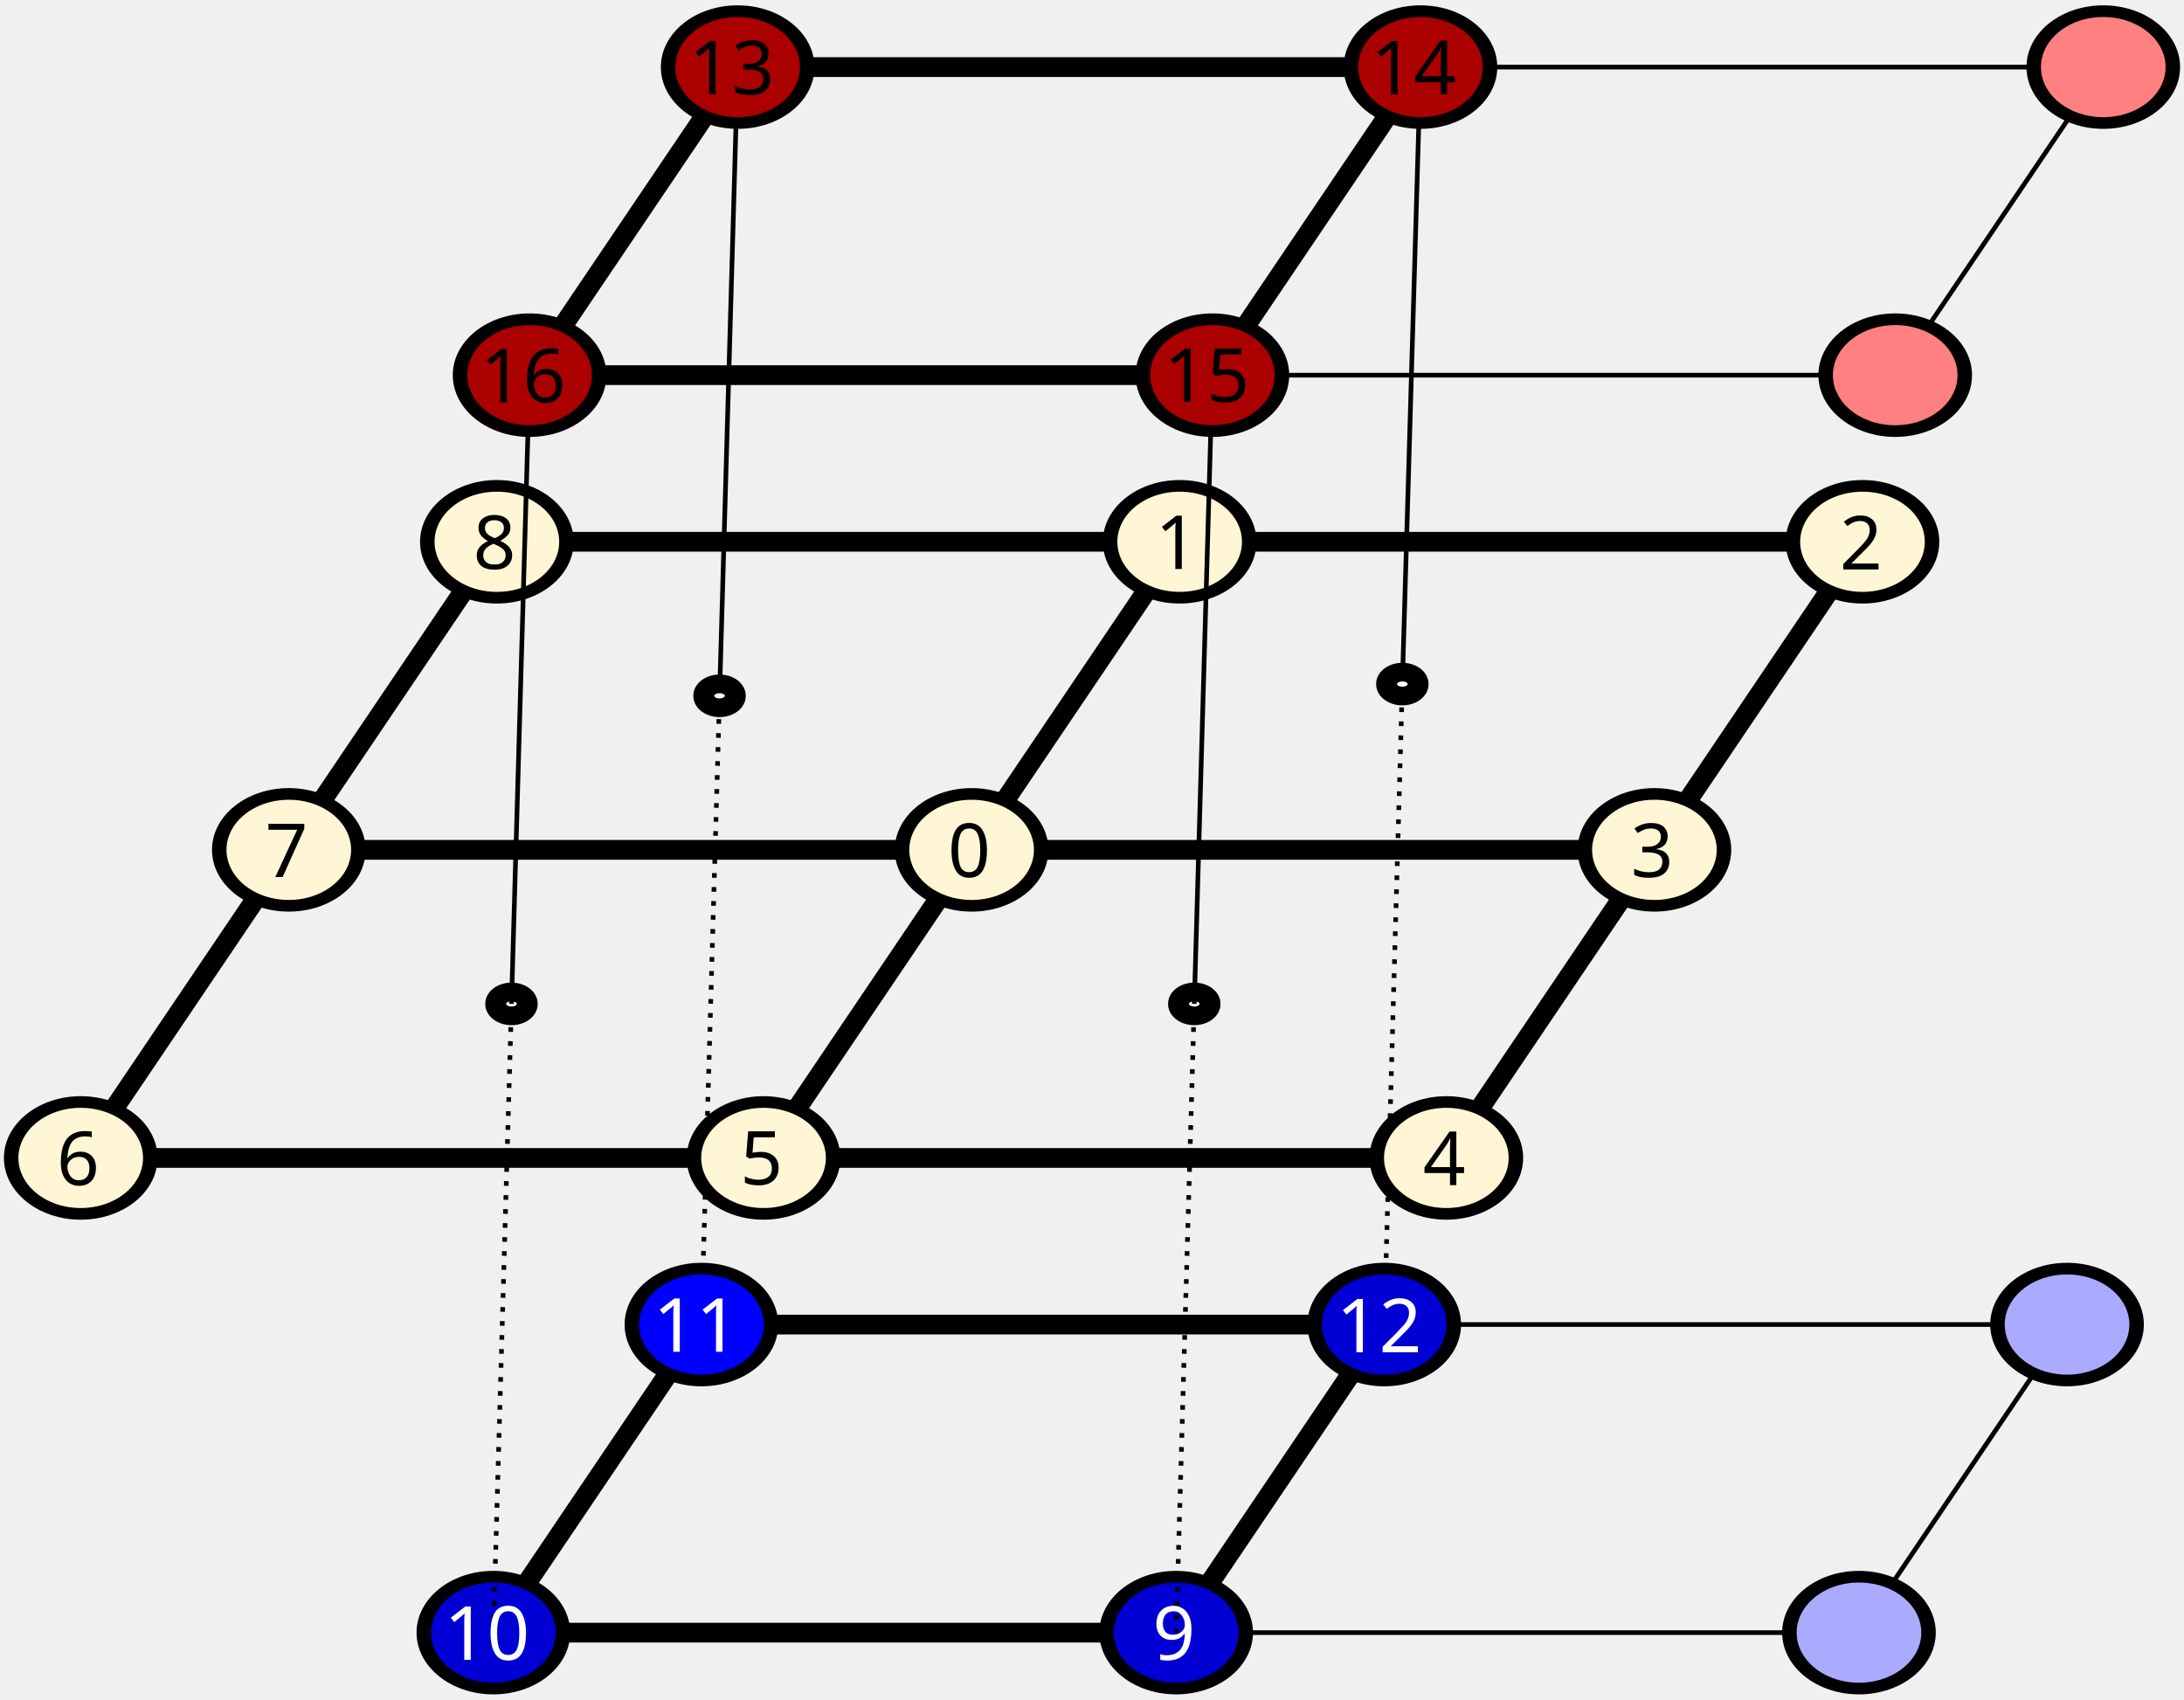
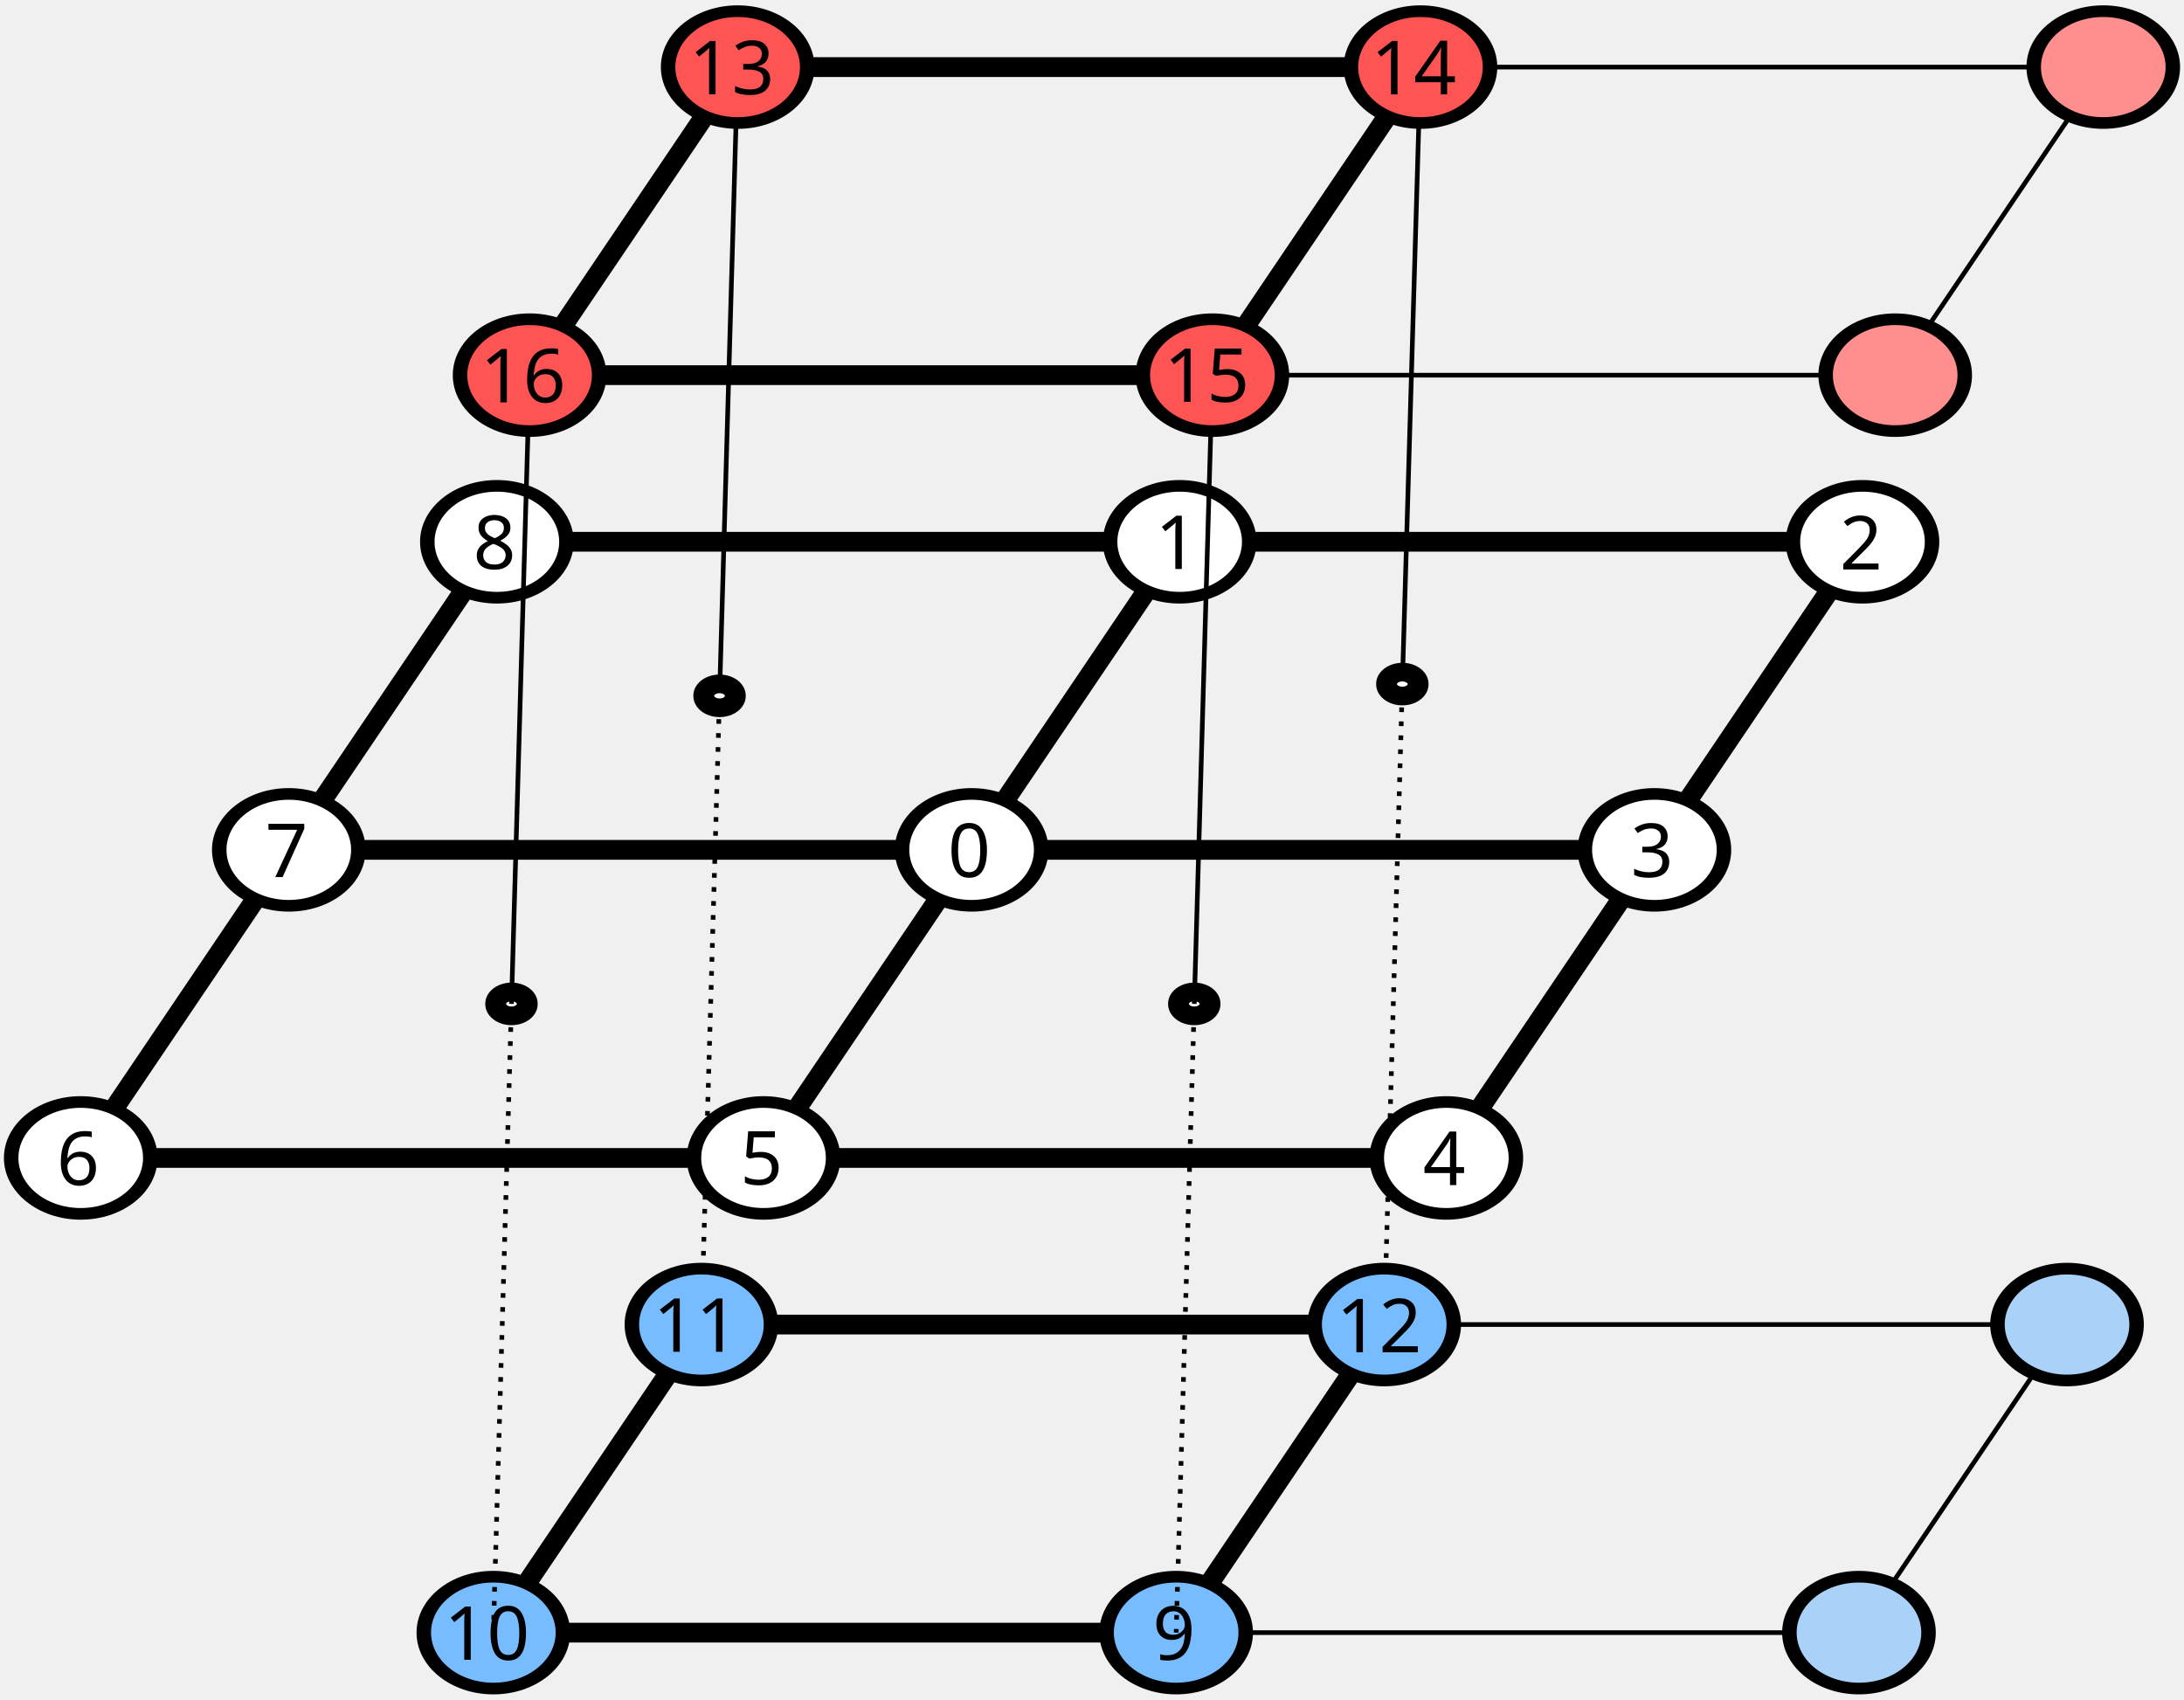
<svg xmlns="http://www.w3.org/2000/svg" width="467.987" height="364.22" id="svg2" version="1.1">
  <defs id="defs4" />
  <path style="fill:none;stroke:#000000;stroke-width:1;stroke-linecap:butt;stroke-linejoin:miter;stroke-miterlimit:4;stroke-opacity:1;stroke-dasharray:1, 2;stroke-dashoffset:10" d="m 154.183,149.103 -3.882,134.726" id="path6512" />
  <path style="fill:none;stroke:#000000;stroke-width:1;stroke-linecap:butt;stroke-linejoin:miter;stroke-miterlimit:4;stroke-opacity:1;stroke-dasharray:1, 2;stroke-dashoffset:10" d="M 300.495,146.587 296.612,283.829" id="path6522" />
  <path style="fill:none;stroke:#000000;stroke-width:1px;stroke-linecap:butt;stroke-linejoin:miter;stroke-opacity:1" d="M 304.377,14.377 300.495,146.587" id="path6520" />
  <path style="fill:none;stroke:#000000;stroke-width:1px;stroke-linecap:butt;stroke-linejoin:miter;stroke-opacity:1" d="M 158.065,14.377 154.183,149.103" id="path6510" />
  <path style="fill:none;stroke:#000000;stroke-width:1px;stroke-linecap:butt;stroke-linejoin:miter;stroke-opacity:1" d="m 296.612,283.829 146.312,0 0,0 -44.585,66.015 -146.312,0" id="path6458" />
  <path style="fill:none;stroke:#000000;stroke-width:1px;stroke-linecap:butt;stroke-linejoin:miter;stroke-opacity:1" d="m 304.377,14.377 146.312,0 -44.585,66.015 -146.312,0" id="path6456" />
  <path style="fill:none;stroke:#000000;stroke-width:1.058px;stroke-linecap:butt;stroke-linejoin:miter;stroke-opacity:1" d="m 17.298,249.029 c 0,0 0,0 0,0 z" id="path5407" />
  <path style="fill:none;stroke:#000000;stroke-width:4.232;stroke-linecap:butt;stroke-linejoin:miter;stroke-miterlimit:4;stroke-opacity:1;stroke-dasharray:none" d="m 158.065,14.376 146.312,0 -44.585,66.015 -146.312,0 z" id="path6351" />
  <path style="fill:none;stroke:#000000;stroke-width:4.232;stroke-linecap:butt;stroke-linejoin:miter;stroke-miterlimit:4;stroke-opacity:1;stroke-dasharray:none" d="M 252.78,116.095 208.195,182.11 163.61,248.125" id="path6355" />
  <path style="fill:none;stroke:#000000;stroke-width:4.232;stroke-linecap:butt;stroke-linejoin:miter;stroke-miterlimit:4;stroke-opacity:1;stroke-dasharray:none" d="m 61.884,182.11 146.312,0 146.312,0" id="path6357" />
  <path style="fill:none;stroke:#000000;stroke-width:4.232;stroke-linecap:butt;stroke-linejoin:miter;stroke-miterlimit:4;stroke-opacity:1;stroke-dasharray:none" d="m 150.301,283.829 146.311,0 -44.585,66.015 -146.311,0 z" id="path6359" />
  <path style="fill:#ffffff;fill-opacity:1;stroke:#000000;stroke-width:4;stroke-linejoin:round;stroke-miterlimit:4;stroke-opacity:1;stroke-dasharray:none;stroke-dashoffset:0" id="path6361" d="m 103.641,189.527 a 3.019,2.516 0 1 1 -6.037,0 3.019,2.516 0 1 1 6.037,0 z" transform="matrix(1.119514,0,0,1,143.2617,25.59072)" />
  <path transform="matrix(1.119514,0,0,1,41.53524,-40.42413)" style="fill:#ffffff;fill-opacity:1;stroke:#000000;stroke-width:4;stroke-linejoin:round;stroke-miterlimit:4;stroke-opacity:1;stroke-dasharray:none;stroke-dashoffset:0" id="path6361-0" d="m 103.641,189.527 a 3.019,2.516 0 1 1 -6.037,0 3.019,2.516 0 1 1 6.037,0 z" />
  <path transform="matrix(1.119514,0,0,1,-3.049814,25.59072)" style="fill:#ffffff;fill-opacity:1;stroke:#000000;stroke-width:4;stroke-linejoin:round;stroke-miterlimit:4;stroke-opacity:1;stroke-dasharray:none;stroke-dashoffset:0" id="path6361-2" d="m 103.641,189.527 a 3.019,2.516 0 1 1 -6.037,0 3.019,2.516 0 1 1 6.037,0 z" />
  <path transform="matrix(1.119514,0,0,1,187.8467,-42.93968)" style="fill:#ffffff;fill-opacity:1;stroke:#000000;stroke-width:4;stroke-linejoin:round;stroke-miterlimit:4;stroke-opacity:1;stroke-dasharray:none;stroke-dashoffset:0" id="path6361-5" d="m 103.641,189.527 a 3.019,2.516 0 1 1 -6.037,0 3.019,2.516 0 1 1 6.037,0 z" />
  <path style="fill:none;stroke:#000000;stroke-width:4.232;stroke-linecap:butt;stroke-linejoin:miter;stroke-miterlimit:4;stroke-opacity:1;stroke-dasharray:none" d="m 106.469,116.095 146.311,0 0,0 146.312,0 -44.585,66.015 -44.585,66.015 -146.312,0 -146.312,0 44.585,-66.015 z" id="path6353" />
-   <path style="fill:#fff6d5;fill-opacity:1;stroke:#000000;stroke-width:2;stroke-linejoin:round;stroke-miterlimit:4;stroke-opacity:1;stroke-dasharray:none;stroke-dashoffset:0" id="path6109" d="m 489.924,79.08 a 9.596,9.596 0 1 1 -19.193,0 9.596,9.596 0 1 1 19.193,0 z" transform="matrix(1.553255,0,0,1.248773,-639.6025,17.34198)" />
-   <path transform="matrix(1.553255,0,0,1.248773,-493.291,17.34198)" style="fill:#fff6d5;fill-opacity:1;stroke:#000000;stroke-width:2;stroke-linejoin:round;stroke-miterlimit:4;stroke-opacity:1;stroke-dasharray:none;stroke-dashoffset:0" id="path6109-9" d="m 489.924,79.08 a 9.596,9.596 0 1 1 -19.193,0 9.596,9.596 0 1 1 19.193,0 z" />
-   <path transform="matrix(1.553255,0,0,1.248773,-346.9795,17.34198)" style="fill:#fff6d5;fill-opacity:1;stroke:#000000;stroke-width:2;stroke-linejoin:round;stroke-miterlimit:4;stroke-opacity:1;stroke-dasharray:none;stroke-dashoffset:0" id="path6109-6" d="m 489.924,79.08 a 9.596,9.596 0 1 1 -19.193,0 9.596,9.596 0 1 1 19.193,0 z" />
-   <path style="fill:#fff6d5;fill-opacity:1;stroke:#000000;stroke-width:2;stroke-linejoin:round;stroke-miterlimit:4;stroke-opacity:1;stroke-dasharray:none;stroke-dashoffset:0" id="path6109-2" d="m 489.924,79.08 a 9.596,9.596 0 1 1 -19.193,0 9.596,9.596 0 1 1 19.193,0 z" transform="matrix(1.553255,0,0,1.248773,-684.1876,83.35682)" />
-   <path transform="matrix(1.553255,0,0,1.248773,-537.8761,83.35682)" style="fill:#fff6d5;fill-opacity:1;stroke:#000000;stroke-width:2;stroke-linejoin:round;stroke-miterlimit:4;stroke-opacity:1;stroke-dasharray:none;stroke-dashoffset:0" id="path6109-9-7" d="m 489.924,79.08 a 9.596,9.596 0 1 1 -19.193,0 9.596,9.596 0 1 1 19.193,0 z" />
-   <path transform="matrix(1.553255,0,0,1.248773,-391.5646,83.35682)" style="fill:#fff6d5;fill-opacity:1;stroke:#000000;stroke-width:2;stroke-linejoin:round;stroke-miterlimit:4;stroke-opacity:1;stroke-dasharray:none;stroke-dashoffset:0" id="path6109-6-1" d="m 489.924,79.08 a 9.596,9.596 0 1 1 -19.193,0 9.596,9.596 0 1 1 19.193,0 z" />
-   <path style="fill:#fff6d5;fill-opacity:1;stroke:#000000;stroke-width:2;stroke-linejoin:round;stroke-miterlimit:4;stroke-opacity:1;stroke-dasharray:none;stroke-dashoffset:0" id="path6109-4" d="m 489.924,79.08 a 9.596,9.596 0 1 1 -19.193,0 9.596,9.596 0 1 1 19.193,0 z" transform="matrix(1.553255,0,0,1.248773,-728.7727,149.3717)" />
-   <path transform="matrix(1.553255,0,0,1.248773,-582.4611,149.3717)" style="fill:#fff6d5;fill-opacity:1;stroke:#000000;stroke-width:2;stroke-linejoin:round;stroke-miterlimit:4;stroke-opacity:1;stroke-dasharray:none;stroke-dashoffset:0" id="path6109-9-4" d="m 489.924,79.08 a 9.596,9.596 0 1 1 -19.193,0 9.596,9.596 0 1 1 19.193,0 z" />
-   <path transform="matrix(1.553255,0,0,1.248773,-436.1496,149.3717)" style="fill:#fff6d5;fill-opacity:1;stroke:#000000;stroke-width:2;stroke-linejoin:round;stroke-miterlimit:4;stroke-opacity:1;stroke-dasharray:none;stroke-dashoffset:0" id="path6109-6-4" d="m 489.924,79.08 a 9.596,9.596 0 1 1 -19.193,0 9.596,9.596 0 1 1 19.193,0 z" />
-   <path style="fill:#aa0000;fill-opacity:1;stroke:#000000;stroke-width:2;stroke-linejoin:round;stroke-miterlimit:4;stroke-opacity:1;stroke-dasharray:none;stroke-dashoffset:0" id="path6109-0" d="m 489.924,79.08 a 9.596,9.596 0 1 1 -19.193,0 9.596,9.596 0 1 1 19.193,0 z" transform="matrix(1.553255,0,0,1.248773,-588.0056,-84.37674)" />
-   <path transform="matrix(1.553255,0,0,1.248773,-441.6941,-84.37674)" style="fill:#aa0000;fill-opacity:1;stroke:#000000;stroke-width:2;stroke-linejoin:round;stroke-miterlimit:4;stroke-opacity:1;stroke-dasharray:none;stroke-dashoffset:0" id="path6109-9-8" d="m 489.924,79.08 a 9.596,9.596 0 1 1 -19.193,0 9.596,9.596 0 1 1 19.193,0 z" />
-   <path transform="matrix(1.553255,0,0,1.248773,-295.3826,-84.37674)" style="fill:#ff8080;fill-opacity:1;stroke:#000000;stroke-width:2;stroke-linejoin:round;stroke-miterlimit:4;stroke-opacity:1;stroke-dasharray:none;stroke-dashoffset:0" id="path6109-6-5" d="m 489.924,79.08 a 9.596,9.596 0 1 1 -19.193,0 9.596,9.596 0 1 1 19.193,0 z" />
-   <path transform="matrix(1.553255,0,0,1.248773,-339.9676,-18.36189)" style="fill:#ff8080;fill-opacity:1;stroke:#000000;stroke-width:2;stroke-linejoin:round;stroke-miterlimit:4;stroke-opacity:1;stroke-dasharray:none;stroke-dashoffset:0" id="path6109-6-1-2" d="m 489.924,79.08 a 9.596,9.596 0 1 1 -19.193,0 9.596,9.596 0 1 1 19.193,0 z" />
-   <path style="fill:#0000ff;fill-opacity:1;stroke:#000000;stroke-width:2;stroke-linejoin:round;stroke-miterlimit:4;stroke-opacity:1;stroke-dasharray:none;stroke-dashoffset:0" id="path6109-0-8" d="m 489.924,79.08 a 9.596,9.596 0 1 1 -19.193,0 9.596,9.596 0 1 1 19.193,0 z" transform="matrix(1.553255,0,0,1.248773,-595.7702,185.0756)" />
-   <path transform="matrix(1.553255,0,0,1.248773,-449.4587,185.0756)" style="fill:#0000d4;fill-opacity:1;stroke:#000000;stroke-width:2;stroke-linejoin:round;stroke-miterlimit:4;stroke-opacity:1;stroke-dasharray:none;stroke-dashoffset:0" id="path6109-9-8-5" d="m 489.924,79.08 a 9.596,9.596 0 1 1 -19.193,0 9.596,9.596 0 1 1 19.193,0 z" />
-   <path transform="matrix(1.553255,0,0,1.248773,-303.1472,185.0756)" style="fill:#aaaaff;fill-opacity:1;stroke:#000000;stroke-width:2;stroke-linejoin:round;stroke-miterlimit:4;stroke-opacity:1;stroke-dasharray:none;stroke-dashoffset:0" id="path6109-6-5-6" d="m 489.924,79.08 a 9.596,9.596 0 1 1 -19.193,0 9.596,9.596 0 1 1 19.193,0 z" />
-   <path style="fill:#0000d4;fill-opacity:1;stroke:#000000;stroke-width:2;stroke-linejoin:round;stroke-miterlimit:4;stroke-opacity:1;stroke-dasharray:none;stroke-dashoffset:0" id="path6109-2-9-8" d="m 489.924,79.08 a 9.596,9.596 0 1 1 -19.193,0 9.596,9.596 0 1 1 19.193,0 z" transform="matrix(1.553255,0,0,1.248773,-640.3553,251.0905)" />
-   <path transform="matrix(1.553255,0,0,1.248773,-494.0437,251.0905)" style="fill:#0000d4;fill-opacity:1;stroke:#000000;stroke-width:2;stroke-linejoin:round;stroke-miterlimit:4;stroke-opacity:1;stroke-dasharray:none;stroke-dashoffset:0" id="path6109-9-7-8-6" d="m 489.924,79.08 a 9.596,9.596 0 1 1 -19.193,0 9.596,9.596 0 1 1 19.193,0 z" />
-   <path transform="matrix(1.553255,0,0,1.248773,-347.7322,251.0905)" style="fill:#aaaaff;fill-opacity:1;stroke:#000000;stroke-width:2;stroke-linejoin:round;stroke-miterlimit:4;stroke-opacity:1;stroke-dasharray:none;stroke-dashoffset:0" id="path6109-6-1-2-6" d="m 489.924,79.08 a 9.596,9.596 0 1 1 -19.193,0 9.596,9.596 0 1 1 19.193,0 z" />
+   <path style="fill:#ffffff;fill-opacity:1;stroke:#000000;stroke-width:2;stroke-linejoin:round;stroke-miterlimit:4;stroke-opacity:1;stroke-dasharray:none;stroke-dashoffset:0" id="path6109" d="m 489.924,79.08 a 9.596,9.596 0 1 1 -19.193,0 9.596,9.596 0 1 1 19.193,0 z" transform="matrix(1.553255,0,0,1.248773,-639.6025,17.34198)" />
+   <path transform="matrix(1.553255,0,0,1.248773,-493.291,17.34198)" style="fill:#ffffff;fill-opacity:1;stroke:#000000;stroke-width:2;stroke-linejoin:round;stroke-miterlimit:4;stroke-opacity:1;stroke-dasharray:none;stroke-dashoffset:0" id="path6109-9" d="m 489.924,79.08 a 9.596,9.596 0 1 1 -19.193,0 9.596,9.596 0 1 1 19.193,0 z" />
+   <path transform="matrix(1.553255,0,0,1.248773,-346.9795,17.34198)" style="fill:#ffffff;fill-opacity:1;stroke:#000000;stroke-width:2;stroke-linejoin:round;stroke-miterlimit:4;stroke-opacity:1;stroke-dasharray:none;stroke-dashoffset:0" id="path6109-6" d="m 489.924,79.08 a 9.596,9.596 0 1 1 -19.193,0 9.596,9.596 0 1 1 19.193,0 z" />
+   <path style="fill:#ffffff;fill-opacity:1;stroke:#000000;stroke-width:2;stroke-linejoin:round;stroke-miterlimit:4;stroke-opacity:1;stroke-dasharray:none;stroke-dashoffset:0" id="path6109-2" d="m 489.924,79.08 a 9.596,9.596 0 1 1 -19.193,0 9.596,9.596 0 1 1 19.193,0 z" transform="matrix(1.553255,0,0,1.248773,-684.1876,83.35682)" />
+   <path transform="matrix(1.553255,0,0,1.248773,-537.8761,83.35682)" style="fill:#ffffff;fill-opacity:1;stroke:#000000;stroke-width:2;stroke-linejoin:round;stroke-miterlimit:4;stroke-opacity:1;stroke-dasharray:none;stroke-dashoffset:0" id="path6109-9-7" d="m 489.924,79.08 a 9.596,9.596 0 1 1 -19.193,0 9.596,9.596 0 1 1 19.193,0 z" />
+   <path transform="matrix(1.553255,0,0,1.248773,-391.5646,83.35682)" style="fill:#ffffff;fill-opacity:1;stroke:#000000;stroke-width:2;stroke-linejoin:round;stroke-miterlimit:4;stroke-opacity:1;stroke-dasharray:none;stroke-dashoffset:0" id="path6109-6-1" d="m 489.924,79.08 a 9.596,9.596 0 1 1 -19.193,0 9.596,9.596 0 1 1 19.193,0 z" />
+   <path style="fill:#ffffff;fill-opacity:1;stroke:#000000;stroke-width:2;stroke-linejoin:round;stroke-miterlimit:4;stroke-opacity:1;stroke-dasharray:none;stroke-dashoffset:0" id="path6109-4" d="m 489.924,79.08 a 9.596,9.596 0 1 1 -19.193,0 9.596,9.596 0 1 1 19.193,0 z" transform="matrix(1.553255,0,0,1.248773,-728.7727,149.3717)" />
+   <path transform="matrix(1.553255,0,0,1.248773,-582.4611,149.3717)" style="fill:#ffffff;fill-opacity:1;stroke:#000000;stroke-width:2;stroke-linejoin:round;stroke-miterlimit:4;stroke-opacity:1;stroke-dasharray:none;stroke-dashoffset:0" id="path6109-9-4" d="m 489.924,79.08 a 9.596,9.596 0 1 1 -19.193,0 9.596,9.596 0 1 1 19.193,0 z" />
+   <path transform="matrix(1.553255,0,0,1.248773,-436.1496,149.3717)" style="fill:#ffffff;fill-opacity:1;stroke:#000000;stroke-width:2;stroke-linejoin:round;stroke-miterlimit:4;stroke-opacity:1;stroke-dasharray:none;stroke-dashoffset:0" id="path6109-6-4" d="m 489.924,79.08 a 9.596,9.596 0 1 1 -19.193,0 9.596,9.596 0 1 1 19.193,0 z" />
+   <path style="fill:#ff5454;fill-opacity:1;stroke:#000000;stroke-width:2;stroke-linejoin:round;stroke-miterlimit:4;stroke-opacity:1;stroke-dasharray:none;stroke-dashoffset:0" id="path6109-0" d="m 489.924,79.08 a 9.596,9.596 0 1 1 -19.193,0 9.596,9.596 0 1 1 19.193,0 z" transform="matrix(1.553255,0,0,1.248773,-588.0056,-84.37674)" />
+   <path transform="matrix(1.553255,0,0,1.248773,-441.6941,-84.37674)" style="fill:#ff5454;fill-opacity:1;stroke:#000000;stroke-width:2;stroke-linejoin:round;stroke-miterlimit:4;stroke-opacity:1;stroke-dasharray:none;stroke-dashoffset:0" id="path6109-9-8" d="m 489.924,79.08 a 9.596,9.596 0 1 1 -19.193,0 9.596,9.596 0 1 1 19.193,0 z" />
+   <path transform="matrix(1.553255,0,0,1.248773,-295.3826,-84.37674)" style="fill:#ff8f8f;fill-opacity:1;stroke:#000000;stroke-width:2;stroke-linejoin:round;stroke-miterlimit:4;stroke-opacity:1;stroke-dasharray:none;stroke-dashoffset:0" id="path6109-6-5" d="m 489.924,79.08 a 9.596,9.596 0 1 1 -19.193,0 9.596,9.596 0 1 1 19.193,0 z" />
+   <path transform="matrix(1.553255,0,0,1.248773,-339.9676,-18.36189)" style="fill:#ff8f8f;fill-opacity:1;stroke:#000000;stroke-width:2;stroke-linejoin:round;stroke-miterlimit:4;stroke-opacity:1;stroke-dasharray:none;stroke-dashoffset:0" id="path6109-6-1-2" d="m 489.924,79.08 a 9.596,9.596 0 1 1 -19.193,0 9.596,9.596 0 1 1 19.193,0 z" />
+   <path style="fill:#77bcff;fill-opacity:1;stroke:#000000;stroke-width:2;stroke-linejoin:round;stroke-miterlimit:4;stroke-opacity:1;stroke-dasharray:none;stroke-dashoffset:0" id="path6109-0-8" d="m 489.924,79.08 a 9.596,9.596 0 1 1 -19.193,0 9.596,9.596 0 1 1 19.193,0 z" transform="matrix(1.553255,0,0,1.248773,-595.7702,185.0756)" />
+   <path transform="matrix(1.553255,0,0,1.248773,-449.4587,185.0756)" style="fill:#77bcff;fill-opacity:1;stroke:#000000;stroke-width:2;stroke-linejoin:round;stroke-miterlimit:4;stroke-opacity:1;stroke-dasharray:none;stroke-dashoffset:0" id="path6109-9-8-5" d="m 489.924,79.08 a 9.596,9.596 0 1 1 -19.193,0 9.596,9.596 0 1 1 19.193,0 z" />
+   <path transform="matrix(1.553255,0,0,1.248773,-303.1472,185.0756)" style="fill:#aad1f7;fill-opacity:1;stroke:#000000;stroke-width:2;stroke-linejoin:round;stroke-miterlimit:4;stroke-opacity:1;stroke-dasharray:none;stroke-dashoffset:0" id="path6109-6-5-6" d="m 489.924,79.08 a 9.596,9.596 0 1 1 -19.193,0 9.596,9.596 0 1 1 19.193,0 z" />
+   <path style="fill:#77bcff;fill-opacity:1;stroke:#000000;stroke-width:2;stroke-linejoin:round;stroke-miterlimit:4;stroke-opacity:1;stroke-dasharray:none;stroke-dashoffset:0" id="path6109-2-9-8" d="m 489.924,79.08 a 9.596,9.596 0 1 1 -19.193,0 9.596,9.596 0 1 1 19.193,0 z" transform="matrix(1.553255,0,0,1.248773,-640.3553,251.0905)" />
+   <path transform="matrix(1.553255,0,0,1.248773,-494.0437,251.0905)" style="fill:#77bcff;fill-opacity:1;stroke:#000000;stroke-width:2;stroke-linejoin:round;stroke-miterlimit:4;stroke-opacity:1;stroke-dasharray:none;stroke-dashoffset:0" id="path6109-9-7-8-6" d="m 489.924,79.08 a 9.596,9.596 0 1 1 -19.193,0 9.596,9.596 0 1 1 19.193,0 z" />
+   <path transform="matrix(1.553255,0,0,1.248773,-347.7322,251.0905)" style="fill:#aad1f7;fill-opacity:1;stroke:#000000;stroke-width:2;stroke-linejoin:round;stroke-miterlimit:4;stroke-opacity:1;stroke-dasharray:none;stroke-dashoffset:0" id="path6109-6-1-2-6" d="m 489.924,79.08 a 9.596,9.596 0 1 1 -19.193,0 9.596,9.596 0 1 1 19.193,0 z" />
  <path style="fill:none;stroke:#000000;stroke-width:1px;stroke-linecap:butt;stroke-linejoin:miter;stroke-opacity:1" d="m 113.48,80.391 -3.882,134.726" id="path6500" />
  <path style="fill:none;stroke:#000000;stroke-width:1;stroke-linecap:butt;stroke-linejoin:miter;stroke-miterlimit:4;stroke-opacity:1;stroke-dasharray:1, 2;stroke-dashoffset:10" d="m 109.598,215.118 -3.882,134.726" id="path6508" />
  <path style="fill:none;stroke:#000000;stroke-width:1px;stroke-linecap:butt;stroke-linejoin:miter;stroke-opacity:1" d="M 259.792,80.391 255.91,215.118" id="path6514" />
  <path style="fill:none;stroke:#000000;stroke-width:1;stroke-linecap:butt;stroke-linejoin:miter;stroke-miterlimit:4;stroke-opacity:1;stroke-dasharray:1, 2;stroke-dashoffset:10" d="m 255.91,215.118 -3.882,134.726" id="path6516" />
-   <path style="fill:#aa0000;fill-opacity:1;stroke:#000000;stroke-width:2;stroke-linejoin:round;stroke-miterlimit:4;stroke-opacity:1;stroke-dasharray:none;stroke-dashoffset:0" id="path6109-2-9" d="m 489.924,79.08 a 9.596,9.596 0 1 1 -19.193,0 9.596,9.596 0 1 1 19.193,0 z" transform="matrix(1.553255,0,0,1.248773,-632.5907,-18.36189)" />
-   <path transform="matrix(1.553255,0,0,1.248773,-486.2792,-18.36189)" style="fill:#aa0000;fill-opacity:1;stroke:#000000;stroke-width:2;stroke-linejoin:round;stroke-miterlimit:4;stroke-opacity:1;stroke-dasharray:none;stroke-dashoffset:0" id="path6109-9-7-8" d="m 489.924,79.08 a 9.596,9.596 0 1 1 -19.193,0 9.596,9.596 0 1 1 19.193,0 z" />
+   <path style="fill:#ff5454;fill-opacity:1;stroke:#000000;stroke-width:2;stroke-linejoin:round;stroke-miterlimit:4;stroke-opacity:1;stroke-dasharray:none;stroke-dashoffset:0" id="path6109-2-9" d="m 489.924,79.08 a 9.596,9.596 0 1 1 -19.193,0 9.596,9.596 0 1 1 19.193,0 z" transform="matrix(1.553255,0,0,1.248773,-632.5907,-18.36189)" />
+   <path transform="matrix(1.553255,0,0,1.248773,-486.2792,-18.36189)" style="fill:#ff5454;fill-opacity:1;stroke:#000000;stroke-width:2;stroke-linejoin:round;stroke-miterlimit:4;stroke-opacity:1;stroke-dasharray:none;stroke-dashoffset:0" id="path6109-9-7-8" d="m 489.924,79.08 a 9.596,9.596 0 1 1 -19.193,0 9.596,9.596 0 1 1 19.193,0 z" />
  <text xml:space="preserve" style="font-size:16px;font-style:normal;font-weight:normal;line-height:125%;letter-spacing:0px;word-spacing:0px;fill:#000000;fill-opacity:1;stroke:none;font-family:Sans" x="203.109" y="187.934" id="text6524">
    <tspan id="tspan6526" x="203.109" y="187.934">0</tspan>
  </text>
  <text xml:space="preserve" style="font-size:16px;font-style:normal;font-weight:normal;line-height:125%;letter-spacing:0px;word-spacing:0px;fill:#000000;fill-opacity:1;stroke:none;font-family:Sans" x="247.55" y="121.927" id="text6528">
    <tspan id="tspan6530" x="247.55" y="121.927">1</tspan>
  </text>
  <text xml:space="preserve" style="font-size:16px;font-style:normal;font-weight:normal;line-height:125%;letter-spacing:0px;word-spacing:0px;fill:#000000;fill-opacity:1;stroke:none;font-family:Sans" x="394.217" y="122.033" id="text6532">
    <tspan id="tspan6534" x="394.217" y="122.033">2</tspan>
  </text>
  <text xml:space="preserve" style="font-size:16px;font-style:normal;font-weight:normal;line-height:125%;letter-spacing:0px;word-spacing:0px;fill:#000000;fill-opacity:1;stroke:none;font-family:Sans" x="349.448" y="187.934" id="text6536">
    <tspan id="tspan6538" x="349.448" y="187.934">3</tspan>
  </text>
  <text xml:space="preserve" style="font-size:16px;font-style:normal;font-weight:normal;line-height:125%;letter-spacing:0px;word-spacing:0px;fill:#000000;fill-opacity:1;stroke:none;font-family:Sans" x="304.89" y="253.957" id="text6540">
    <tspan id="tspan6542" x="304.89" y="253.957">4</tspan>
  </text>
  <text xml:space="preserve" style="font-size:16px;font-style:normal;font-weight:normal;line-height:125%;letter-spacing:0px;word-spacing:0px;fill:#000000;fill-opacity:1;stroke:none;font-family:Sans" x="158.602" y="253.844" id="text6544">
    <tspan id="tspan6546" x="158.602" y="253.844">5</tspan>
  </text>
  <text xml:space="preserve" style="font-size:16px;font-style:normal;font-weight:normal;line-height:125%;letter-spacing:0px;word-spacing:0px;fill:#000000;fill-opacity:1;stroke:none;font-family:Sans" x="12.154" y="253.949" id="text6548">
    <tspan id="tspan6550" x="12.154" y="253.949">6</tspan>
  </text>
  <text xml:space="preserve" style="font-size:16px;font-style:normal;font-weight:normal;line-height:125%;letter-spacing:0px;word-spacing:0px;fill:#000000;fill-opacity:1;stroke:none;font-family:Sans" x="56.821" y="187.942" id="text6552">
    <tspan id="tspan6554" x="56.821" y="187.942">7</tspan>
  </text>
  <text xml:space="preserve" style="font-size:16px;font-style:normal;font-weight:normal;line-height:125%;letter-spacing:0px;word-spacing:0px;fill:#000000;fill-opacity:1;stroke:none;font-family:Sans" x="101.383" y="121.919" id="text6556">
    <tspan id="tspan6558" x="101.383" y="121.919">8</tspan>
  </text>
  <text xml:space="preserve" style="font-size:16px;font-style:normal;font-weight:normal;line-height:125%;letter-spacing:0px;word-spacing:0px;fill:#000000;fill-opacity:1;stroke:none;font-family:Sans" x="147.644" y="20.201" id="text6560">
    <tspan id="tspan6562" x="147.644" y="20.201">13</tspan>
  </text>
  <text xml:space="preserve" style="font-size:16px;font-style:normal;font-weight:normal;line-height:125%;letter-spacing:0px;word-spacing:0px;fill:#000000;fill-opacity:1;stroke:none;font-family:Sans" x="293.764" y="20.209" id="text6564">
    <tspan id="tspan6566" x="293.764" y="20.209">14</tspan>
  </text>
  <text xml:space="preserve" style="font-size:16px;font-style:normal;font-weight:normal;line-height:125%;letter-spacing:0px;word-spacing:0px;fill:#000000;fill-opacity:1;stroke:none;font-family:Sans" x="249.429" y="86.11" id="text6568">
    <tspan id="tspan6570" x="249.429" y="86.11">15</tspan>
  </text>
  <text xml:space="preserve" style="font-size:16px;font-style:normal;font-weight:normal;line-height:125%;letter-spacing:0px;word-spacing:0px;fill:#000000;fill-opacity:1;stroke:none;font-family:Sans" x="102.922" y="86.216" id="text6572">
    <tspan id="tspan6574" x="102.922" y="86.216">16</tspan>
  </text>
-   <text xml:space="preserve" style="font-size:16px;font-style:normal;font-weight:normal;line-height:125%;letter-spacing:0px;word-spacing:0px;fill:#ffffff;fill-opacity:1;stroke:none;font-family:Sans" x="139.977" y="289.661" id="text6576">
+   <text xml:space="preserve" style="font-size:16px;font-style:normal;font-weight:normal;line-height:125%;letter-spacing:0px;word-spacing:0px;fill:#000000;fill-opacity:1;stroke:none;font-family:Sans" x="139.977" y="289.661" id="text6576">
    <tspan id="tspan6578" x="139.977" y="289.661">11</tspan>
  </text>
-   <text xml:space="preserve" style="font-size:16px;font-style:normal;font-weight:normal;line-height:125%;letter-spacing:0px;word-spacing:0px;fill:#ffffff;fill-opacity:1;stroke:none;font-family:Sans" x="246.996" y="355.668" id="text6580">
+   <text xml:space="preserve" style="font-size:16px;font-style:normal;font-weight:normal;line-height:125%;letter-spacing:0px;word-spacing:0px;fill:#000000;fill-opacity:1;stroke:none;font-family:Sans" x="246.996" y="355.668" id="text6580">
    <tspan id="tspan6582" x="246.996" y="355.668">9</tspan>
  </text>
-   <text xml:space="preserve" style="font-size:16px;font-style:normal;font-weight:normal;line-height:125%;letter-spacing:0px;word-spacing:0px;fill:#ffffff;fill-opacity:1;stroke:none;font-family:Sans" x="95.185" y="355.668" id="text6584">
+   <text xml:space="preserve" style="font-size:16px;font-style:normal;font-weight:normal;line-height:125%;letter-spacing:0px;word-spacing:0px;fill:#000000;fill-opacity:1;stroke:none;font-family:Sans" x="95.185" y="355.668" id="text6584">
    <tspan id="tspan6586" x="95.185" y="355.668">10</tspan>
  </text>
-   <text xml:space="preserve" style="font-size:16px;font-style:normal;font-weight:normal;line-height:125%;letter-spacing:0px;word-spacing:0px;fill:#ffffff;fill-opacity:1;stroke:none;font-family:Sans" x="286.351" y="289.766" id="text6588">
+   <text xml:space="preserve" style="font-size:16px;font-style:normal;font-weight:normal;line-height:125%;letter-spacing:0px;word-spacing:0px;fill:#000000;fill-opacity:1;stroke:none;font-family:Sans" x="286.351" y="289.766" id="text6588">
    <tspan id="tspan6590" x="286.351" y="289.766">12</tspan>
  </text>
</svg>
